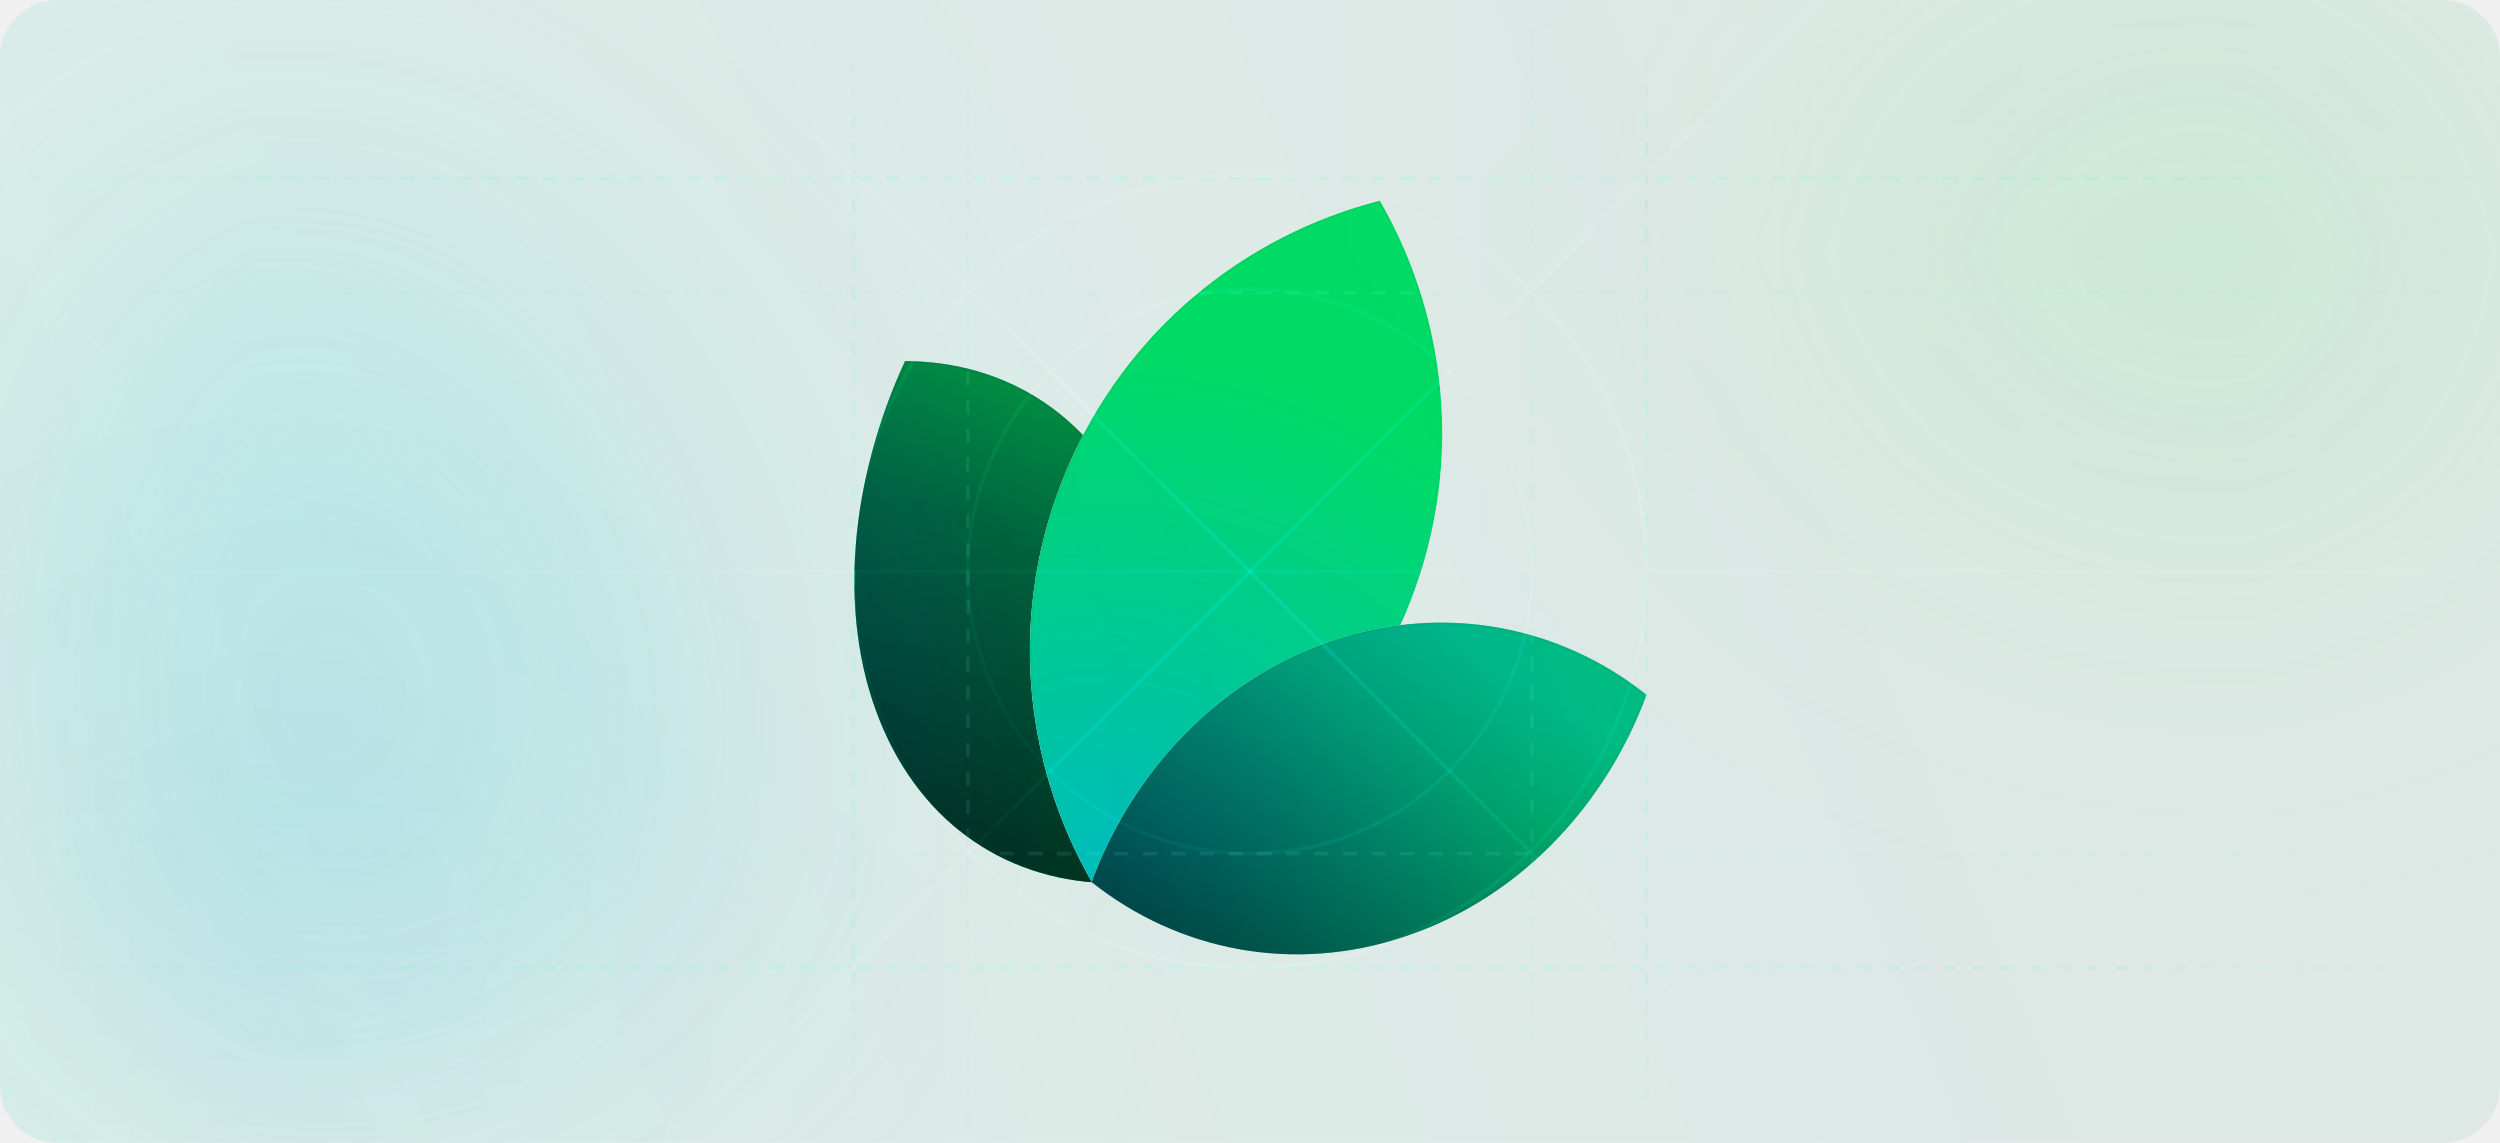
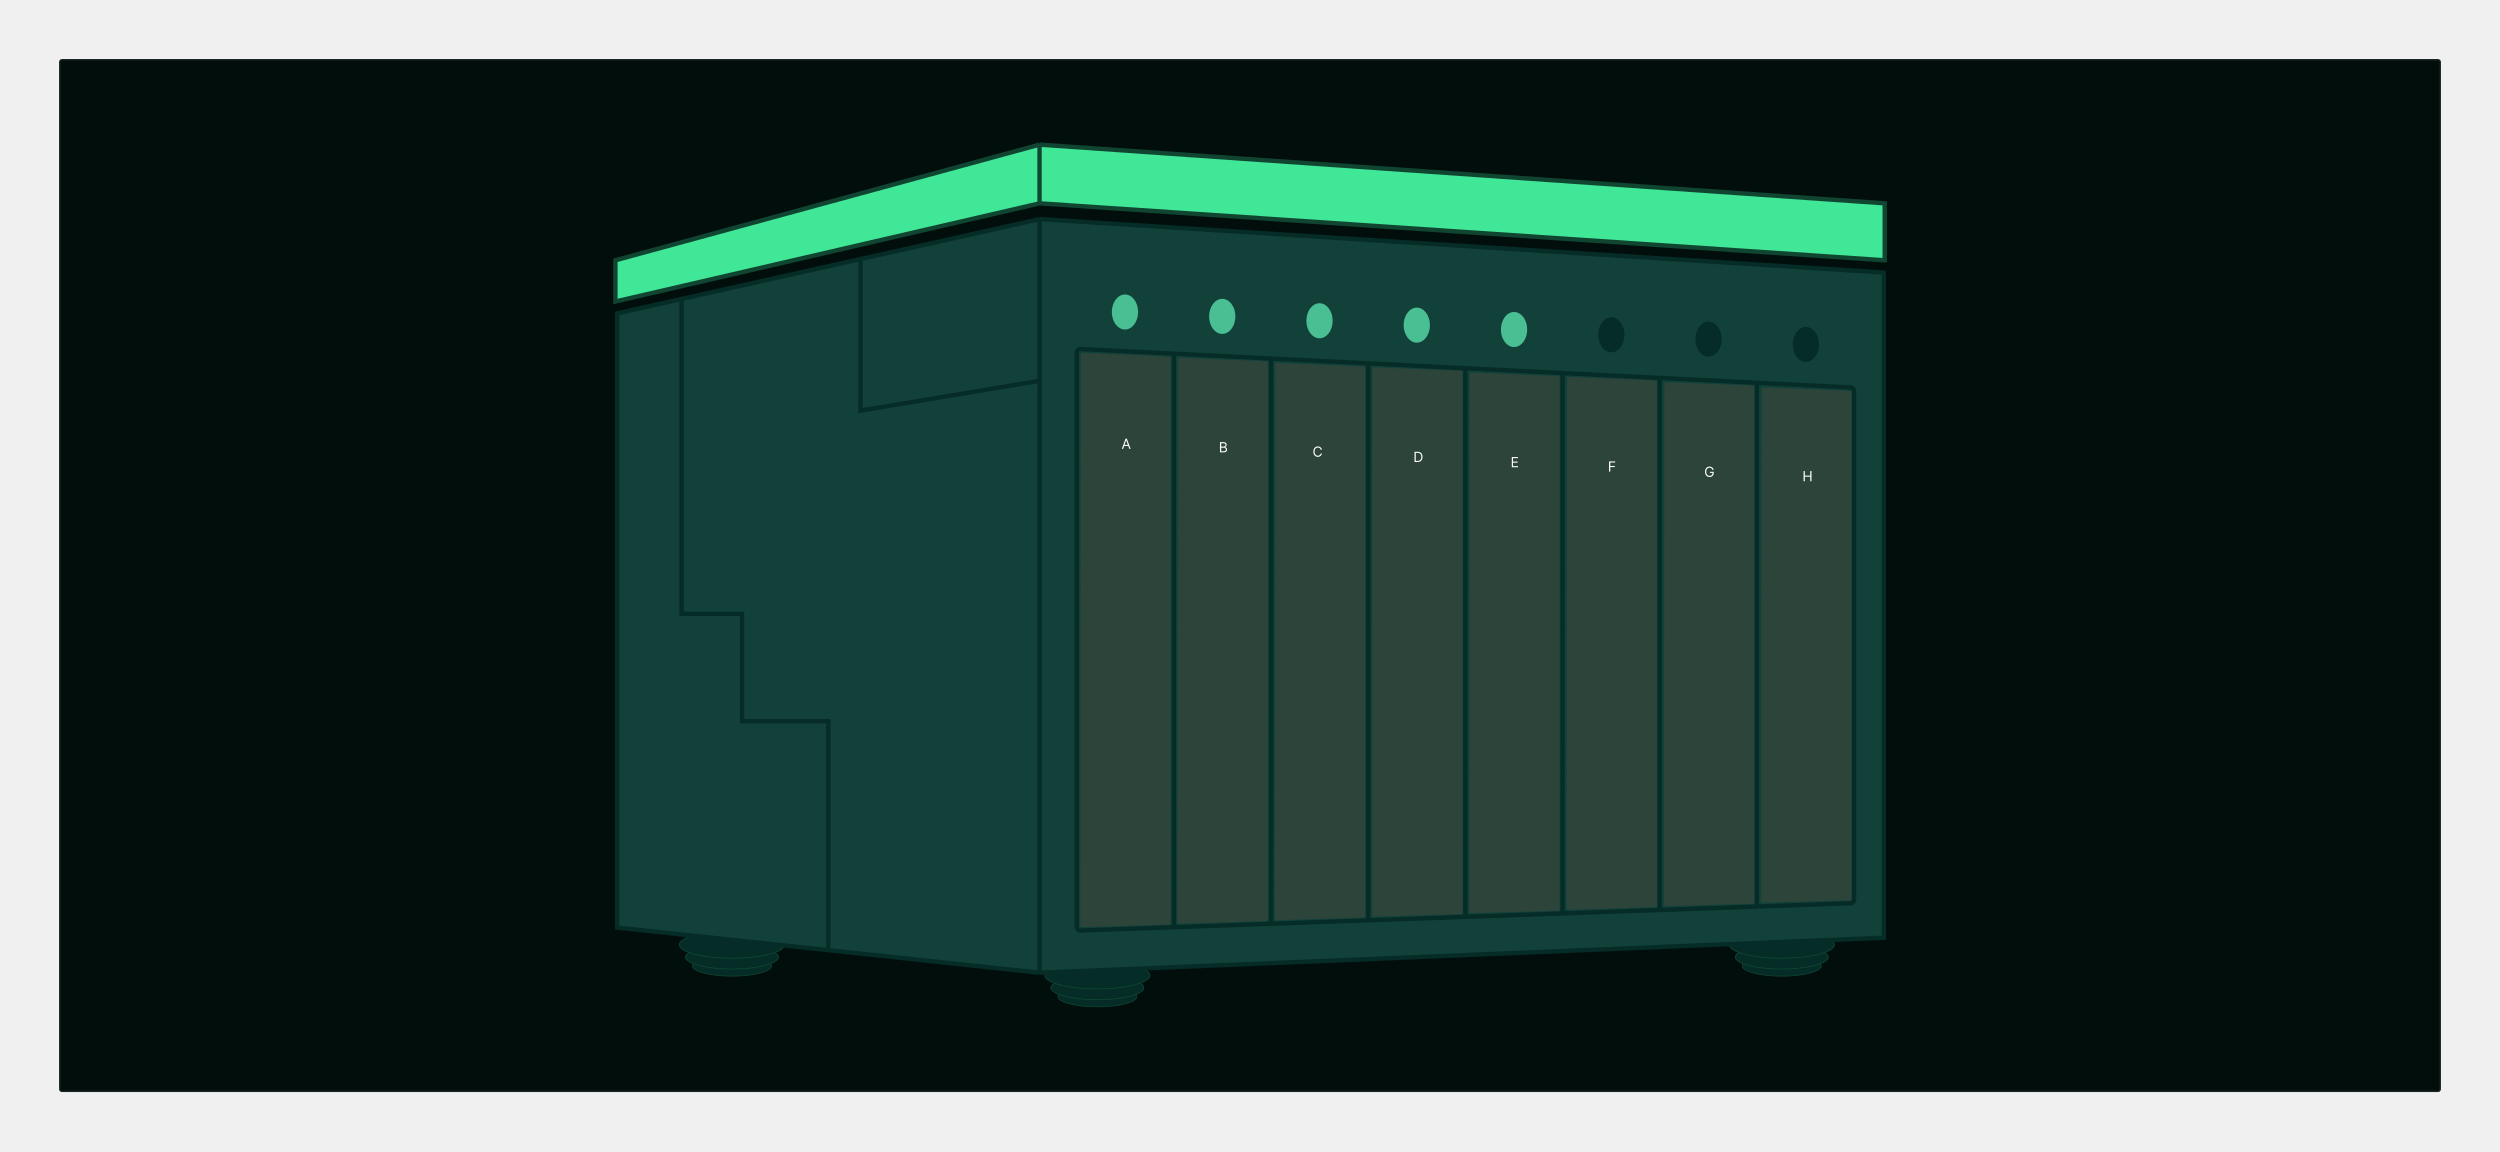
- <svg xmlns="http://www.w3.org/2000/svg" width="700" height="320" viewBox="0 0 700 320" fill="none">
-   <g clip-path="url(#clip0_2862_30)">
-     <rect width="700" height="320" rx="16" fill="url(#paint0_linear_2862_30)" />
-     <path d="M311.889 247.3C283.097 247.215 258.226 231.466 246.292 201.629C234.357 171.793 238.02 134.523 253.414 101.112C282.206 101.197 307.077 116.945 319.011 146.782C330.946 176.619 327.283 213.888 311.889 247.3Z" fill="white" />
-     <path d="M311.889 247.3C283.097 247.215 258.226 231.466 246.292 201.629C234.357 171.793 238.02 134.523 253.414 101.112C282.206 101.197 307.077 116.945 319.011 146.782C330.946 176.619 327.283 213.888 311.889 247.3Z" fill="url(#paint1_radial_2862_30)" />
-     <path d="M311.889 247.3C283.097 247.215 258.226 231.466 246.292 201.629C234.357 171.793 238.02 134.523 253.414 101.112C282.206 101.197 307.077 116.945 319.011 146.782C330.946 176.619 327.283 213.888 311.889 247.3Z" fill="black" fill-opacity="0.5" style="mix-blend-mode:hard-light" />
-     <path d="M311.889 247.3C283.097 247.215 258.226 231.466 246.292 201.629C234.357 171.793 238.02 134.523 253.414 101.112C282.206 101.197 307.077 116.945 319.011 146.782C330.946 176.619 327.283 213.888 311.889 247.3Z" fill="url(#paint2_linear_2862_30)" fill-opacity="0.5" style="mix-blend-mode:hard-light" />
-     <path d="M311.72 247.034C283.108 246.887 258.409 231.208 246.538 201.531C234.656 171.825 238.271 134.702 253.583 101.377C282.195 101.524 306.894 117.203 318.765 146.88C330.647 176.586 327.031 213.709 311.72 247.034Z" stroke="url(#paint3_linear_2862_30)" stroke-opacity="0.05" stroke-width="0.531" />
-     <path d="M305.839 247.174C343.92 237.419 377.154 210.619 393.585 171.64C410.017 132.661 405.98 90.199 386.347 56.193C348.266 65.948 315.032 92.749 298.601 131.728C282.169 170.706 286.206 213.168 305.839 247.174Z" fill="white" />
-     <path d="M305.839 247.174C343.92 237.419 377.154 210.619 393.585 171.64C410.017 132.661 405.98 90.199 386.347 56.193C348.266 65.948 315.032 92.749 298.601 131.728C282.169 170.706 286.206 213.168 305.839 247.174Z" fill="url(#paint4_radial_2862_30)" />
-     <path d="M393.341 171.537C376.971 210.369 343.89 237.091 305.969 246.867C286.462 212.959 282.476 170.663 298.845 131.831C315.215 92.998 348.295 66.276 386.217 56.5C405.724 90.408 409.71 132.704 393.341 171.537Z" stroke="url(#paint5_linear_2862_30)" stroke-opacity="0.05" stroke-width="0.531" />
-     <path d="M305.686 246.995C329.749 266.114 361.965 272.832 393.67 262.129C425.376 251.426 449.499 225.691 461.03 194.556C436.967 175.437 404.751 168.719 373.045 179.422C341.34 190.125 317.217 215.86 305.686 246.995Z" fill="white" />
-     <path d="M305.686 246.995C329.749 266.114 361.965 272.832 393.67 262.129C425.376 251.426 449.499 225.691 461.03 194.556C436.967 175.437 404.751 168.719 373.045 179.422C341.34 190.125 317.217 215.86 305.686 246.995Z" fill="url(#paint6_radial_2862_30)" />
-     <path d="M305.686 246.995C329.749 266.114 361.965 272.832 393.67 262.129C425.376 251.426 449.499 225.691 461.03 194.556C436.967 175.437 404.751 168.719 373.045 179.422C341.34 190.125 317.217 215.86 305.686 246.995Z" fill="black" fill-opacity="0.2" style="mix-blend-mode:hard-light" />
-     <path d="M305.686 246.995C329.749 266.114 361.965 272.832 393.67 262.129C425.376 251.426 449.499 225.691 461.03 194.556C436.967 175.437 404.751 168.719 373.045 179.422C341.34 190.125 317.217 215.86 305.686 246.995Z" fill="url(#paint7_linear_2862_30)" fill-opacity="0.5" style="mix-blend-mode:hard-light" />
-     <path d="M393.586 261.878C362.034 272.529 329.98 265.88 306.002 246.907C317.534 215.919 341.57 190.327 373.13 179.673C404.681 169.023 436.735 175.671 460.714 194.644C449.181 225.632 425.145 251.224 393.586 261.878Z" stroke="url(#paint8_linear_2862_30)" stroke-opacity="0.05" stroke-width="0.531" />
-     <g opacity="0.8" filter="url(#filter0_f_2862_30)">
-       <circle cx="660" cy="-60" r="160" fill="#18E244" fill-opacity="0.4" />
-     </g>
-     <g opacity="0.8" filter="url(#filter1_f_2862_30)">
-       <circle cx="20" cy="213" r="160" fill="#18CAE2" fill-opacity="0.33" />
-     </g>
-     <g opacity="0.8" filter="url(#filter2_f_2862_30)">
-       <circle cx="660" cy="480" r="160" fill="#18E2B2" fill-opacity="0.52" />
-     </g>
-     <g opacity="0.8" filter="url(#filter3_f_2862_30)">
-       <circle cx="20" cy="413" r="160" fill="#4018E2" fill-opacity="0.22" />
-     </g>
-     <path opacity="0.2" d="M0 50H700" stroke="url(#paint9_radial_2862_30)" stroke-dasharray="4 4" />
-     <path opacity="0.1" d="M0 82H700" stroke="url(#paint10_radial_2862_30)" stroke-dasharray="4 4" />
-     <path opacity="0.2" d="M239 0L239 320" stroke="url(#paint11_radial_2862_30)" stroke-dasharray="4 4" />
-     <path opacity="0.1" d="M271 0L271 320" stroke="url(#paint12_radial_2862_30)" stroke-dasharray="4 4" />
-     <path opacity="0.2" d="M461 0L461 320" stroke="url(#paint13_radial_2862_30)" stroke-dasharray="4 4" />
-     <path opacity="0.1" d="M429 0L429 320" stroke="url(#paint14_radial_2862_30)" stroke-dasharray="4 4" />
-     <path opacity="0.2" d="M0 271H700" stroke="url(#paint15_radial_2862_30)" stroke-dasharray="4 4" />
-     <path opacity="0.1" d="M0 239H700" stroke="url(#paint16_radial_2862_30)" stroke-dasharray="4 4" />
-     <g style="mix-blend-mode:overlay" opacity="0.1">
-       <path d="M0 160H700" stroke="url(#paint17_linear_2862_30)" />
-     </g>
-     <g style="mix-blend-mode:overlay" opacity="0.2">
-       <path d="M511 -1L189 321" stroke="url(#paint18_linear_2862_30)" />
-     </g>
-     <g style="mix-blend-mode:overlay" opacity="0.2">
-       <path d="M511 321L189 -1" stroke="url(#paint19_linear_2862_30)" />
-     </g>
-     <g style="mix-blend-mode:overlay" opacity="0.1">
-       <circle cx="350" cy="160" r="111" stroke="white" />
-     </g>
-     <g style="mix-blend-mode:overlay" opacity="0.1">
-       <circle cx="350" cy="160" r="79" stroke="white" />
-     </g>
-   </g>
-   <defs>
-     <filter id="filter0_f_2862_30" x="260" y="-460" width="800" height="800" filterUnits="userSpaceOnUse" color-interpolation-filters="sRGB">
-       <feFlood flood-opacity="0" result="BackgroundImageFix" />
-       <feBlend mode="normal" in="SourceGraphic" in2="BackgroundImageFix" result="shape" />
-       <feGaussianBlur stdDeviation="120" result="effect1_foregroundBlur_2862_30" />
-     </filter>
-     <filter id="filter1_f_2862_30" x="-380" y="-187" width="800" height="800" filterUnits="userSpaceOnUse" color-interpolation-filters="sRGB">
-       <feFlood flood-opacity="0" result="BackgroundImageFix" />
-       <feBlend mode="normal" in="SourceGraphic" in2="BackgroundImageFix" result="shape" />
-       <feGaussianBlur stdDeviation="120" result="effect1_foregroundBlur_2862_30" />
-     </filter>
-     <filter id="filter2_f_2862_30" x="260" y="80" width="800" height="800" filterUnits="userSpaceOnUse" color-interpolation-filters="sRGB">
-       <feFlood flood-opacity="0" result="BackgroundImageFix" />
-       <feBlend mode="normal" in="SourceGraphic" in2="BackgroundImageFix" result="shape" />
-       <feGaussianBlur stdDeviation="120" result="effect1_foregroundBlur_2862_30" />
-     </filter>
-     <filter id="filter3_f_2862_30" x="-380" y="13" width="800" height="800" filterUnits="userSpaceOnUse" color-interpolation-filters="sRGB">
-       <feFlood flood-opacity="0" result="BackgroundImageFix" />
-       <feBlend mode="normal" in="SourceGraphic" in2="BackgroundImageFix" result="shape" />
-       <feGaussianBlur stdDeviation="120" result="effect1_foregroundBlur_2862_30" />
-     </filter>
-     <linearGradient id="paint0_linear_2862_30" x1="1.04308e-05" y1="320" x2="710.784" y2="26.079" gradientUnits="userSpaceOnUse">
-       <stop stop-color="#18E299" stop-opacity="0.09" />
-       <stop offset="0.729" stop-color="#0D9373" stop-opacity="0.08" />
-     </linearGradient>
-     <radialGradient id="paint1_radial_2862_30" cx="0" cy="0" r="1" gradientUnits="userSpaceOnUse" gradientTransform="translate(208.697 189.703) rotate(-10.029) scale(169.097 167.466)">
-       <stop stop-color="#00B0BB" />
-       <stop offset="1" stop-color="#00DB65" />
-     </radialGradient>
-     <linearGradient id="paint2_linear_2862_30" x1="306.587" y1="93.56" x2="252.341" y2="224.228" gradientUnits="userSpaceOnUse">
-       <stop stop-color="#18E299" />
-       <stop offset="1" />
-     </linearGradient>
-     <linearGradient id="paint3_linear_2862_30" x1="311.84" y1="123.717" x2="253.579" y2="224.761" gradientUnits="userSpaceOnUse">
-       <stop />
-       <stop offset="1" stop-opacity="0" />
-     </linearGradient>
-     <radialGradient id="paint4_radial_2862_30" cx="0" cy="0" r="1" gradientUnits="userSpaceOnUse" gradientTransform="translate(313.407 243.64) rotate(-75.7542) scale(203.632 223.902)">
-       <stop stop-color="#00BBBB" />
-       <stop offset="0.713" stop-color="#00DB65" />
-     </radialGradient>
-     <linearGradient id="paint5_linear_2862_30" x1="308.586" y1="102.284" x2="383.487" y2="201.169" gradientUnits="userSpaceOnUse">
-       <stop />
-       <stop offset="1" stop-opacity="0" />
-     </linearGradient>
-     <radialGradient id="paint6_radial_2862_30" cx="0" cy="0" r="1" gradientUnits="userSpaceOnUse" gradientTransform="translate(311.446 249.925) rotate(-20.3524) scale(174.776 163.096)">
-       <stop stop-color="#00B0BB" />
-       <stop offset="1" stop-color="#00DB65" />
-     </radialGradient>
-     <linearGradient id="paint7_linear_2862_30" x1="395.842" y1="169.781" x2="332.121" y2="263.82" gradientUnits="userSpaceOnUse">
-       <stop stop-color="#00B1BC" />
-       <stop offset="1" />
-     </linearGradient>
-     <linearGradient id="paint8_linear_2862_30" x1="395.842" y1="169.781" x2="370.99" y2="271.799" gradientUnits="userSpaceOnUse">
-       <stop />
-       <stop offset="1" stop-opacity="0" />
-     </linearGradient>
-     <radialGradient id="paint9_radial_2862_30" cx="0" cy="0" r="1" gradientUnits="userSpaceOnUse" gradientTransform="translate(350 50) scale(398.125 182)">
-       <stop offset="0.349" stop-color="#84FFD3" />
-       <stop offset="0.88" stop-color="#18E299" stop-opacity="0" />
-     </radialGradient>
-     <radialGradient id="paint10_radial_2862_30" cx="0" cy="0" r="1" gradientUnits="userSpaceOnUse" gradientTransform="translate(350 82) scale(398.125 182)">
-       <stop offset="0.349" stop-color="#84FFD3" />
-       <stop offset="0.88" stop-color="#18E299" stop-opacity="0" />
-     </radialGradient>
-     <radialGradient id="paint11_radial_2862_30" cx="0" cy="0" r="1" gradientUnits="userSpaceOnUse" gradientTransform="translate(239 160) rotate(90) scale(182 182)">
-       <stop offset="0.349" stop-color="#84FFD3" />
-       <stop offset="0.88" stop-color="#18E299" stop-opacity="0" />
-     </radialGradient>
-     <radialGradient id="paint12_radial_2862_30" cx="0" cy="0" r="1" gradientUnits="userSpaceOnUse" gradientTransform="translate(271 160) rotate(90) scale(182 182)">
-       <stop offset="0.349" stop-color="#84FFD3" />
-       <stop offset="0.88" stop-color="#18E299" stop-opacity="0" />
-     </radialGradient>
-     <radialGradient id="paint13_radial_2862_30" cx="0" cy="0" r="1" gradientUnits="userSpaceOnUse" gradientTransform="translate(461 160) rotate(90) scale(182 182)">
-       <stop offset="0.349" stop-color="#84FFD3" />
-       <stop offset="0.88" stop-color="#18E299" stop-opacity="0" />
-     </radialGradient>
-     <radialGradient id="paint14_radial_2862_30" cx="0" cy="0" r="1" gradientUnits="userSpaceOnUse" gradientTransform="translate(429 160) rotate(90) scale(182 182)">
-       <stop offset="0.349" stop-color="#84FFD3" />
-       <stop offset="0.88" stop-color="#18E299" stop-opacity="0" />
-     </radialGradient>
-     <radialGradient id="paint15_radial_2862_30" cx="0" cy="0" r="1" gradientUnits="userSpaceOnUse" gradientTransform="translate(350 271) scale(398.125 182)">
-       <stop offset="0.349" stop-color="#84FFD3" />
-       <stop offset="0.88" stop-color="#18E299" stop-opacity="0" />
-     </radialGradient>
-     <radialGradient id="paint16_radial_2862_30" cx="0" cy="0" r="1" gradientUnits="userSpaceOnUse" gradientTransform="translate(350 239) scale(398.125 182)">
-       <stop offset="0.349" stop-color="#84FFD3" />
-       <stop offset="0.88" stop-color="#18E299" stop-opacity="0" />
-     </radialGradient>
-     <linearGradient id="paint17_linear_2862_30" x1="0" y1="160" x2="700" y2="160" gradientUnits="userSpaceOnUse">
-       <stop stop-color="white" stop-opacity="0.1" />
-       <stop offset="0.5" stop-color="white" />
-       <stop offset="1" stop-color="white" stop-opacity="0.1" />
-     </linearGradient>
-     <linearGradient id="paint18_linear_2862_30" x1="511" y1="-1" x2="189" y2="321" gradientUnits="userSpaceOnUse">
-       <stop stop-color="white" stop-opacity="0.1" />
-       <stop offset="0.5" stop-color="white" />
-       <stop offset="1" stop-color="white" stop-opacity="0.1" />
-     </linearGradient>
-     <linearGradient id="paint19_linear_2862_30" x1="511" y1="321" x2="189" y2="-1" gradientUnits="userSpaceOnUse">
-       <stop stop-color="white" stop-opacity="0.1" />
-       <stop offset="0.5" stop-color="white" />
-       <stop offset="1" stop-color="white" stop-opacity="0.1" />
-     </linearGradient>
-     <clipPath id="clip0_2862_30">
-       <rect width="700" height="320" rx="16" fill="white" />
-     </clipPath>
-   </defs>
+ <svg xmlns="http://www.w3.org/2000/svg" width="1694" height="780" viewBox="0 0 1694 780" fill="none">
+   <path d="M40 42C40 40.895 40.895 40 42 40H1652C1653.1 40 1654 40.895 1654 42V738C1654 739.105 1653.1 740 1652 740H42C40.895 740 40 739.105 40 738V42Z" fill="#010E0C" />
+   <path d="M42 41H1652V39H42V41ZM1653 42V738H1655V42H1653ZM1652 739H42V741H1652V739ZM41 738V42H39V738H41ZM42 739C41.448 739 41 738.552 41 738H39C39 739.657 40.343 741 42 741V739ZM1653 738C1653 738.552 1652.55 739 1652 739V741C1653.66 741 1655 739.657 1655 738H1653ZM1652 41C1652.55 41 1653 41.448 1653 42H1655C1655 40.343 1653.66 39 1652 39V41ZM42 39C40.343 39 39 40.343 39 42H41C41 41.448 41.448 41 42 41V39Z" fill="white" fill-opacity="0.1" />
+   <path d="M1234.09 654.569C1234.09 655.418 1233.43 656.292 1232.08 657.136C1230.75 657.972 1228.8 658.734 1226.36 659.377C1221.5 660.663 1214.77 661.461 1207.32 661.461C1199.88 661.461 1193.15 660.663 1188.29 659.377C1185.85 658.734 1183.9 657.972 1182.56 657.136C1181.21 656.292 1180.56 655.418 1180.56 654.569C1180.56 653.72 1181.21 652.846 1182.56 652.002C1183.9 651.166 1185.85 650.404 1188.29 649.761C1193.15 648.475 1199.88 647.676 1207.32 647.676C1214.77 647.676 1221.5 648.475 1226.36 649.761C1228.8 650.404 1230.75 651.166 1232.08 652.002C1233.43 652.846 1234.09 653.72 1234.09 654.569Z" fill="#052C26" stroke="#0F4531" stroke-width="0.505" />
+   <path d="M1238.79 648.522C1238.79 649.521 1238.02 650.548 1236.44 651.541C1234.87 652.523 1232.57 653.419 1229.71 654.176C1223.99 655.688 1216.08 656.627 1207.32 656.627C1198.57 656.627 1190.65 655.688 1184.94 654.176C1182.08 653.419 1179.78 652.523 1178.21 651.541C1176.62 650.548 1175.85 649.521 1175.85 648.522C1175.85 647.524 1176.62 646.496 1178.21 645.504C1179.78 644.521 1182.08 643.625 1184.94 642.869C1190.65 641.357 1198.57 640.418 1207.32 640.418C1216.08 640.418 1223.99 641.357 1229.71 642.869C1232.57 643.625 1234.87 644.521 1236.44 645.504C1238.02 646.496 1238.79 647.524 1238.79 648.522Z" fill="#052C26" stroke="#0F4531" stroke-width="0.594" />
+   <path d="M1242.95 640.122C1242.95 641.272 1242.06 642.444 1240.27 643.568C1238.49 644.682 1235.89 645.696 1232.65 646.552C1226.18 648.263 1217.23 649.325 1207.32 649.325C1197.42 649.325 1188.47 648.263 1182 646.552C1178.76 645.696 1176.16 644.682 1174.38 643.568C1172.58 642.444 1171.7 641.272 1171.7 640.122C1171.7 638.971 1172.58 637.799 1174.38 636.675C1176.16 635.561 1178.76 634.547 1182 633.691C1188.47 631.98 1197.42 630.918 1207.32 630.918C1217.23 630.918 1226.18 631.98 1232.65 633.691C1235.89 634.547 1238.49 635.561 1240.27 636.675C1242.06 637.799 1242.95 638.971 1242.95 640.122Z" fill="#052C26" stroke="#0F4531" stroke-width="0.594" />
+   <path d="M770.345 675.352C770.345 676.201 769.69 677.075 768.341 677.919C767.004 678.755 765.053 679.517 762.62 680.16C757.757 681.446 751.026 682.245 743.581 682.245C736.135 682.245 729.404 681.446 724.541 680.16C722.108 679.517 720.157 678.755 718.82 677.919C717.471 677.075 716.816 676.201 716.816 675.352C716.816 674.503 717.471 673.629 718.82 672.785C720.157 671.949 722.108 671.187 724.541 670.544C729.404 669.258 736.135 668.46 743.581 668.46C751.026 668.46 757.757 669.258 762.62 670.544C765.053 671.187 767.004 671.949 768.341 672.785C769.69 673.629 770.345 674.503 770.345 675.352Z" fill="#052C26" stroke="#0F4531" stroke-width="0.505" />
+   <path d="M775.05 669.306C775.05 670.304 774.28 671.332 772.693 672.324C771.122 673.307 768.828 674.203 765.967 674.959C760.249 676.471 752.334 677.41 743.58 677.41C734.826 677.41 726.91 676.471 721.193 674.959C718.332 674.203 716.038 673.307 714.466 672.324C712.879 671.332 712.109 670.304 712.109 669.306C712.109 668.307 712.879 667.279 714.466 666.287C716.038 665.304 718.332 664.409 721.193 663.652C726.91 662.14 734.826 661.201 743.58 661.201C752.334 661.201 760.249 662.14 765.967 663.652C768.828 664.409 771.122 665.304 772.693 666.287C774.28 667.279 775.05 668.307 775.05 669.306Z" fill="#052C26" stroke="#0F4531" stroke-width="0.594" />
+   <path d="M779.207 660.905C779.207 662.055 778.321 663.227 776.523 664.351C774.741 665.465 772.143 666.48 768.906 667.336C762.436 669.047 753.482 670.108 743.58 670.108C733.678 670.108 724.724 669.047 718.254 667.336C715.017 666.48 712.419 665.465 710.637 664.351C708.839 663.227 707.953 662.055 707.953 660.905C707.953 659.755 708.839 658.582 710.637 657.459C712.419 656.344 715.017 655.33 718.254 654.474C724.724 652.763 733.678 651.701 743.58 651.701C753.482 651.701 762.436 652.763 768.906 654.474C772.143 655.33 774.741 656.344 776.523 657.459C778.321 658.582 779.207 659.755 779.207 660.905Z" fill="#052C26" stroke="#0F4531" stroke-width="0.594" />
+   <path d="M522.737 654.569C522.737 655.418 522.082 656.292 520.732 657.136C519.396 657.972 517.445 658.734 515.012 659.377C510.149 660.663 503.417 661.461 495.972 661.461C488.527 661.461 481.795 660.663 476.933 659.377C474.5 658.734 472.549 657.972 471.212 657.136C469.862 656.292 469.208 655.418 469.208 654.569C469.208 653.72 469.862 652.846 471.212 652.002C472.549 651.166 474.5 650.404 476.933 649.761C481.795 648.475 488.527 647.676 495.972 647.676C503.417 647.676 510.149 648.475 515.012 649.761C517.445 650.404 519.396 651.166 520.732 652.002C522.082 652.846 522.737 653.72 522.737 654.569Z" fill="#052C26" stroke="#0F4531" stroke-width="0.505" />
+   <path d="M527.443 648.522C527.443 649.521 526.673 650.548 525.086 651.541C523.514 652.523 521.22 653.419 518.359 654.176C512.642 655.688 504.727 656.627 495.972 656.627C487.218 656.627 479.303 655.688 473.585 654.176C470.724 653.419 468.431 652.523 466.859 651.541C465.272 650.548 464.502 649.521 464.502 648.522C464.502 647.524 465.272 646.496 466.859 645.504C468.431 644.521 470.724 643.625 473.585 642.869C479.303 641.357 487.218 640.418 495.972 640.418C504.727 640.418 512.642 641.357 518.359 642.869C521.22 643.625 523.514 644.521 525.086 645.504C526.673 646.496 527.443 647.524 527.443 648.522Z" fill="#052C26" stroke="#0F4531" stroke-width="0.594" />
+   <path d="M531.6 640.122C531.6 641.272 530.713 642.444 528.916 643.568C527.134 644.682 524.536 645.696 521.299 646.552C514.829 648.263 505.875 649.325 495.973 649.325C486.071 649.325 477.116 648.263 470.647 646.552C467.41 645.696 464.811 644.682 463.029 643.568C461.232 642.444 460.346 641.272 460.346 640.122C460.346 638.971 461.232 637.799 463.029 636.675C464.811 635.561 467.41 634.547 470.647 633.691C477.116 631.98 486.071 630.918 495.973 630.918C505.875 630.918 514.829 631.98 521.299 633.691C524.536 634.547 527.134 635.561 528.916 636.675C530.713 637.799 531.6 638.971 531.6 640.122Z" fill="#052C26" stroke="#0F4531" stroke-width="0.594" />
+   <path d="M418.188 628.543V212.302L461.83 202.569L583.11 175.52L704.39 148.471L1276.5 184.691V635.372L786.332 655.721L704.39 659.123L561.289 643.833L418.188 628.543Z" fill="#12413A" />
+   <path d="M704.39 659.123L786.332 655.721L1276.5 635.372V184.691L704.39 148.471M704.39 659.123L561.289 643.833M704.39 659.123V258.023M704.39 148.471L583.11 175.52M704.39 148.471V258.023M561.289 643.833L418.188 628.543V212.302L461.83 202.569M561.289 643.833V488.708H502.801V415.969H461.83V202.569M461.83 202.569L583.11 175.52M583.11 175.52V278.212L704.39 258.023" stroke="#052C26" stroke-width="2.969" />
+   <ellipse cx="1223.65" cy="233.382" rx="8.907" ry="11.876" fill="#052C26" />
+   <ellipse cx="1157.74" cy="229.819" rx="8.907" ry="11.876" fill="#052C26" />
+   <ellipse cx="1091.83" cy="226.85" rx="8.907" ry="11.876" fill="#052C26" />
+   <ellipse cx="1025.92" cy="223.288" rx="8.907" ry="11.876" fill="#4BBF94" />
+   <ellipse cx="960.014" cy="220.319" rx="8.907" ry="11.876" fill="#4BBF94" />
+   <ellipse cx="894.104" cy="217.35" rx="8.907" ry="11.876" fill="#4BBF94" />
+   <ellipse cx="828.194" cy="214.382" rx="8.907" ry="11.876" fill="#4BBF94" />
+   <ellipse cx="762.285" cy="211.413" rx="8.907" ry="11.876" fill="#4BBF94" />
+   <path d="M992.968 249.494V621.285M992.968 249.494L1058.8 252.78M992.968 249.494L927.133 246.208M992.968 621.285L1058.8 618.95M992.968 621.285L927.133 623.619M861.297 242.923V625.954M861.297 242.923L927.133 246.208M861.297 242.923L795.462 239.637M861.297 625.954L927.133 623.619M861.297 625.954L795.462 628.288M1124.64 256.065V616.616M1124.64 256.065L1190.48 259.351M1124.64 256.065L1058.8 252.78M1124.64 616.616L1190.48 614.281M1124.64 616.616L1058.8 618.95M1190.48 614.281L1254.02 612.028C1255.3 611.983 1256.31 610.933 1256.31 609.654V264.896C1256.31 263.63 1255.32 262.587 1254.05 262.524L1190.48 259.351M1190.48 614.281V259.351M1058.8 252.78V618.95M927.133 623.619V246.208M795.462 239.637L732.119 236.476C730.763 236.408 729.626 237.49 729.626 238.848V622.322V628.162C729.626 629.507 730.741 630.583 732.085 630.536L795.462 628.288M795.462 239.637V628.288" stroke="#052C26" stroke-width="2.969" />
+   <path d="M732.297 240.263C732.297 239.587 732.861 239.048 733.537 239.078L792.025 241.646C792.66 241.673 793.161 242.196 793.161 242.832V625.313C793.161 625.955 792.65 626.481 792.008 626.5L733.224 628.212C732.555 628.231 732.001 627.694 732.002 627.024L732.297 240.263Z" fill="#2C443A" />
+   <path d="M798.207 243.528C798.208 242.853 798.771 242.313 799.446 242.343L857.934 244.873C858.57 244.901 859.071 245.424 859.071 246.06V622.963C859.071 623.605 858.56 624.131 857.917 624.15L799.134 625.837C798.464 625.856 797.912 625.319 797.912 624.649L798.207 243.528Z" fill="#2C443A" />
+   <path d="M864.117 247.09C864.118 246.414 864.681 245.876 865.355 245.904L923.844 248.396C924.479 248.423 924.981 248.946 924.981 249.582V620.614C924.981 621.257 924.469 621.783 923.827 621.801L865.043 623.462C864.374 623.481 863.822 622.944 863.822 622.274L864.117 247.09Z" fill="#2C443A" />
+   <path d="M930.026 250.058C930.027 249.383 930.589 248.844 931.264 248.872L989.752 251.328C990.388 251.355 990.89 251.878 990.89 252.515V618.263C990.89 618.906 990.378 619.432 989.736 619.45L930.952 621.088C930.283 621.106 929.731 620.569 929.731 619.9L930.026 250.058Z" fill="#2C443A" />
+   <path d="M995.937 253.619C995.937 252.945 996.499 252.406 997.173 252.434L1055.66 254.851C1056.3 254.877 1056.8 255.401 1056.8 256.037V615.914C1056.8 616.557 1056.29 617.084 1055.65 617.101L996.862 618.713C996.193 618.731 995.641 618.194 995.642 617.525L995.937 253.619Z" fill="#2C443A" />
+   <path d="M1061.85 256.587C1061.85 255.913 1062.41 255.374 1063.08 255.402L1121.57 257.784C1122.21 257.809 1122.71 258.333 1122.71 258.97V613.563C1122.71 614.206 1122.2 614.733 1121.55 614.75L1062.77 616.338C1062.1 616.356 1061.55 615.819 1061.55 615.15L1061.85 256.587Z" fill="#2C443A" />
+   <path d="M1127.76 260.149C1127.76 259.475 1128.32 258.937 1128.99 258.963L1187.48 261.306C1188.12 261.332 1188.62 261.855 1188.62 262.493V611.214C1188.62 611.858 1188.11 612.384 1187.46 612.401L1128.68 613.963C1128.01 613.981 1127.46 613.444 1127.46 612.775L1127.76 260.149Z" fill="#2C443A" />
+   <path d="M1193.67 263.713C1193.67 263.039 1194.23 262.501 1194.9 262.527L1253.39 264.83C1254.03 264.856 1254.53 265.379 1254.53 266.017V608.867C1254.53 609.511 1254.02 610.038 1253.37 610.055L1194.59 611.59C1193.92 611.608 1193.37 611.071 1193.37 610.402L1193.67 263.713Z" fill="#2C443A" />
+   <path d="M704.391 137.783L417 204.287V176.379L704.391 98L1277.09 137.783V176.379L704.391 137.783Z" fill="#40E796" />
+   <path d="M704.39 137.783L417 204.287V176.379L704.39 98M704.39 137.783L1277.09 176.379V137.783L704.39 98M704.39 137.783V98" stroke="#0F4531" stroke-width="2.969" />
+   <path d="M761.029 304.135H760.152L762.689 297.225H763.553L766.09 304.135H765.213L763.148 298.318H763.094L761.029 304.135ZM761.353 301.436H764.889V302.178H761.353V301.436Z" fill="white" />
+   <path d="M826.656 306.512V299.602H829.072C829.553 299.602 829.95 299.685 830.263 299.852C830.575 300.016 830.808 300.238 830.961 300.517C831.114 300.793 831.19 301.1 831.19 301.438C831.19 301.734 831.138 301.98 831.032 302.173C830.928 302.366 830.791 302.519 830.62 302.632C830.452 302.744 830.268 302.828 830.07 302.882V302.949C830.282 302.963 830.494 303.037 830.708 303.172C830.922 303.307 831.1 303.5 831.244 303.752C831.388 304.004 831.46 304.312 831.46 304.676C831.46 305.023 831.382 305.334 831.224 305.611C831.067 305.888 830.818 306.107 830.479 306.269C830.139 306.431 829.697 306.512 829.153 306.512H826.656ZM827.493 305.769H829.153C829.699 305.769 830.087 305.664 830.317 305.452C830.548 305.239 830.664 304.98 830.664 304.676C830.664 304.442 830.604 304.227 830.485 304.029C830.366 303.828 830.196 303.669 829.976 303.55C829.755 303.428 829.494 303.367 829.193 303.367H827.493V305.769ZM827.493 302.639H829.045C829.297 302.639 829.524 302.589 829.726 302.49C829.931 302.391 830.093 302.252 830.212 302.072C830.333 301.892 830.394 301.68 830.394 301.438C830.394 301.134 830.288 300.876 830.077 300.665C829.866 300.451 829.53 300.344 829.072 300.344H827.493V302.639Z" fill="white" />
+   <path d="M895.75 304.73H894.913C894.864 304.49 894.777 304.278 894.654 304.096C894.532 303.914 894.384 303.761 894.208 303.637C894.035 303.511 893.843 303.417 893.631 303.354C893.42 303.291 893.2 303.259 892.97 303.259C892.552 303.259 892.173 303.365 891.833 303.576C891.496 303.788 891.227 304.099 891.027 304.511C890.829 304.923 890.73 305.427 890.73 306.026C890.73 306.624 890.829 307.129 891.027 307.541C891.227 307.952 891.496 308.264 891.833 308.475C892.173 308.687 892.552 308.792 892.97 308.792C893.2 308.792 893.42 308.761 893.631 308.698C893.843 308.635 894.035 308.541 894.208 308.418C894.384 308.292 894.532 308.138 894.654 307.956C894.777 307.771 894.864 307.56 894.913 307.321H895.75C895.687 307.674 895.572 307.99 895.406 308.269C895.24 308.548 895.033 308.785 894.785 308.981C894.538 309.175 894.26 309.322 893.952 309.423C893.646 309.524 893.319 309.575 892.97 309.575C892.381 309.575 891.857 309.431 891.398 309.143C890.939 308.855 890.578 308.446 890.315 307.915C890.052 307.384 889.92 306.754 889.92 306.026C889.92 305.297 890.052 304.667 890.315 304.136C890.578 303.606 890.939 303.196 891.398 302.908C891.857 302.62 892.381 302.477 892.97 302.477C893.319 302.477 893.646 302.527 893.952 302.628C894.26 302.73 894.538 302.878 894.785 303.074C895.033 303.267 895.24 303.503 895.406 303.782C895.572 304.059 895.687 304.375 895.75 304.73Z" fill="white" />
+   <path d="M960.608 313.043H958.475V306.134H960.702C961.372 306.134 961.946 306.272 962.423 306.548C962.899 306.823 963.265 307.218 963.519 307.733C963.773 308.245 963.9 308.86 963.9 309.575C963.9 310.294 963.772 310.914 963.516 311.434C963.259 311.951 962.886 312.349 962.396 312.628C961.905 312.905 961.309 313.043 960.608 313.043ZM959.312 312.301H960.554C961.125 312.301 961.598 312.191 961.974 311.97C962.35 311.75 962.63 311.436 962.814 311.029C962.998 310.622 963.091 310.137 963.091 309.575C963.091 309.017 963 308.537 962.817 308.134C962.635 307.729 962.363 307.419 962.001 307.203C961.639 306.985 961.188 306.876 960.648 306.876H959.312V312.301Z" fill="white" />
+   <path d="M1024.39 316.605V309.696H1028.56V310.438H1025.22V312.773H1028.34V313.515H1025.22V315.863H1028.61V316.605H1024.39Z" fill="white" />
+   <path d="M1090.29 319.574V312.665H1094.44V313.407H1091.13V315.742H1094.13V316.484H1091.13V319.574H1090.29Z" fill="white" />
+   <path d="M1160.33 318.386C1160.26 318.159 1160.16 317.956 1160.04 317.776C1159.92 317.594 1159.78 317.438 1159.61 317.31C1159.45 317.182 1159.26 317.084 1159.05 317.017C1158.84 316.949 1158.61 316.916 1158.36 316.916C1157.95 316.916 1157.58 317.021 1157.25 317.233C1156.91 317.444 1156.65 317.756 1156.45 318.167C1156.25 318.579 1156.15 319.084 1156.15 319.682C1156.15 320.28 1156.25 320.785 1156.45 321.197C1156.65 321.608 1156.92 321.92 1157.26 322.131C1157.61 322.343 1157.99 322.448 1158.42 322.448C1158.81 322.448 1159.16 322.364 1159.46 322.195C1159.77 322.025 1160 321.784 1160.17 321.473C1160.34 321.161 1160.43 320.793 1160.43 320.37L1160.69 320.424H1158.61V319.682H1161.24V320.424C1161.24 320.993 1161.12 321.488 1160.87 321.909C1160.63 322.329 1160.3 322.655 1159.88 322.887C1159.45 323.116 1158.97 323.231 1158.42 323.231C1157.81 323.231 1157.27 323.087 1156.81 322.799C1156.34 322.511 1155.98 322.102 1155.73 321.571C1155.47 321.04 1155.34 320.411 1155.34 319.682C1155.34 319.135 1155.41 318.644 1155.56 318.208C1155.71 317.769 1155.92 317.396 1156.19 317.088C1156.46 316.779 1156.78 316.543 1157.15 316.379C1157.52 316.215 1157.92 316.133 1158.36 316.133C1158.73 316.133 1159.07 316.188 1159.38 316.298C1159.7 316.406 1159.98 316.56 1160.23 316.76C1160.48 316.958 1160.69 317.196 1160.85 317.472C1161.02 317.747 1161.14 318.051 1161.2 318.386H1160.33Z" fill="white" />
+   <path d="M1222.11 326.105V319.196H1222.95V322.273H1226.63V319.196H1227.47V326.105H1226.63V323.015H1222.95V326.105H1222.11Z" fill="white" />
</svg>
